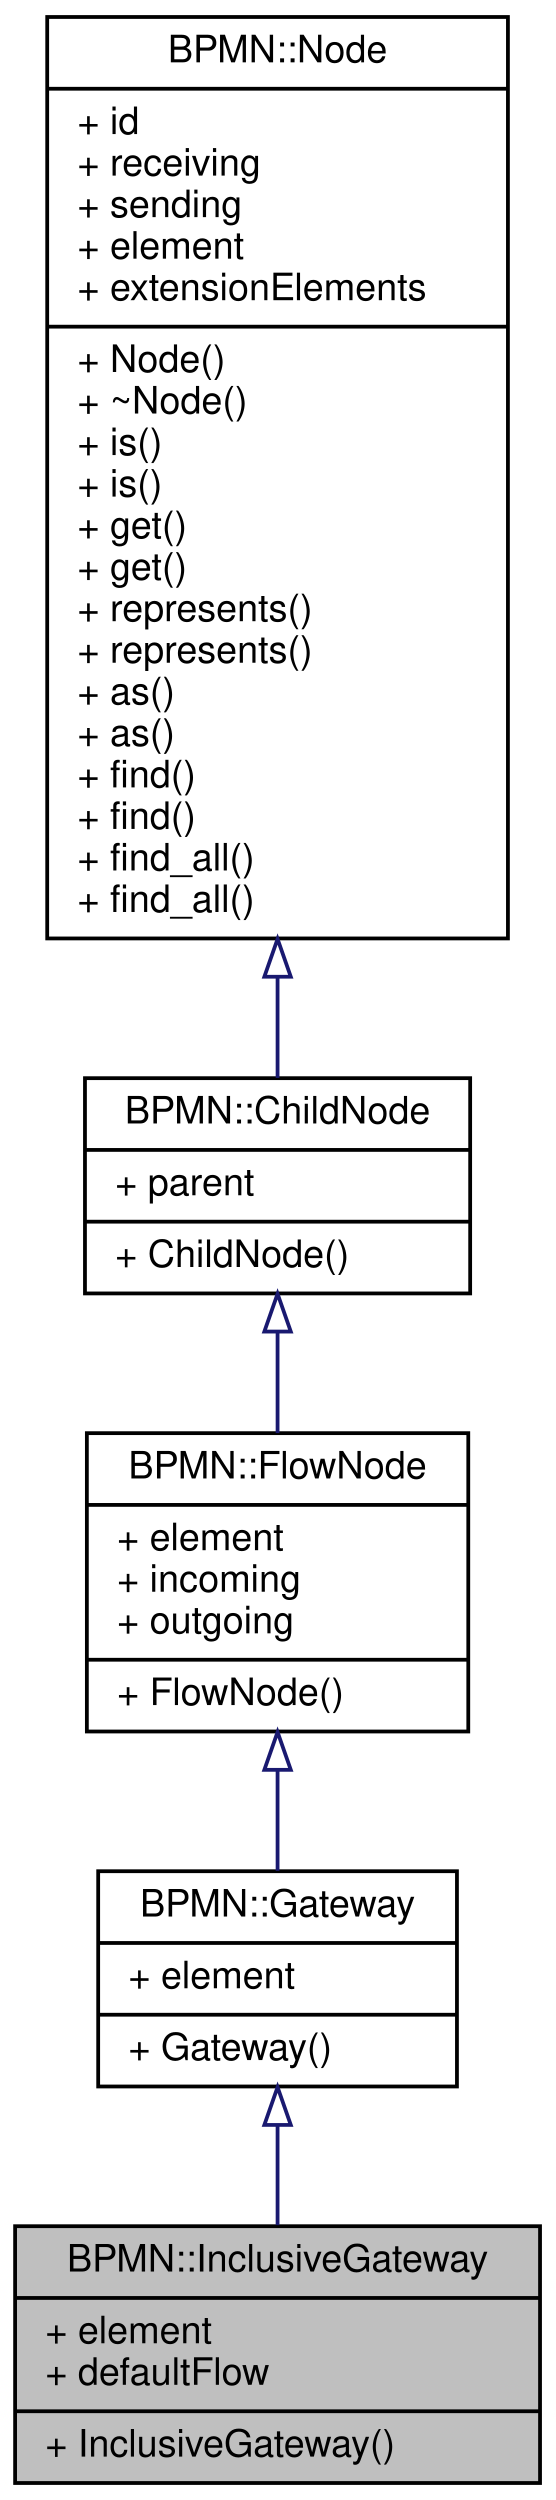
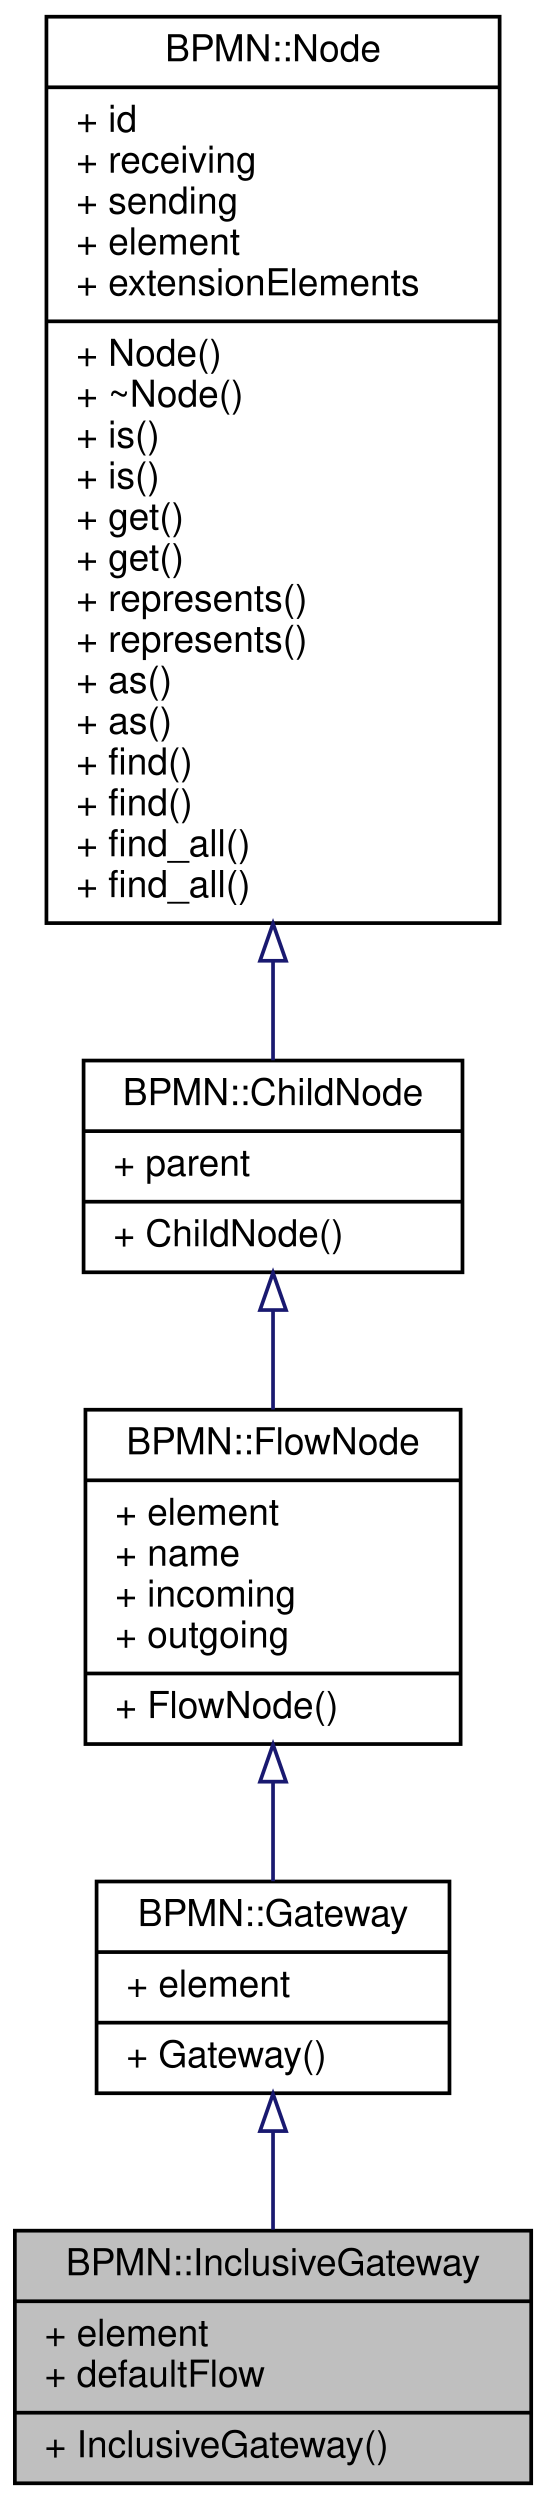
- <svg xmlns="http://www.w3.org/2000/svg" xmlns:xlink="http://www.w3.org/1999/xlink" width="147pt" height="662pt" viewBox="0.00 0.00 147.00 662.00">
-   <g id="graph0" class="graph" transform="scale(1 1) rotate(0) translate(4 658)">
+ <svg xmlns="http://www.w3.org/2000/svg" xmlns:xlink="http://www.w3.org/1999/xlink" width="147pt" height="673pt" viewBox="0.00 0.00 147.00 673.00">
+   <g id="graph0" class="graph" transform="scale(1 1) rotate(0) translate(4 669)">
    <g id="node1" class="node">
      <g id="a_node1">
        <a xlink:title=" ">
          <polygon fill="#bfbfbf" stroke="black" points="0,-0.5 0,-68.5 139,-68.5 139,-0.5 0,-0.5" />
          <text text-anchor="middle" x="69.5" y="-56.5" font-family="Helvetica,sans-Serif" font-size="10.00">BPMN::InclusiveGateway</text>
          <polyline fill="none" stroke="black" points="0,-49.5 139,-49.5 " />
          <text text-anchor="start" x="8" y="-37.5" font-family="Helvetica,sans-Serif" font-size="10.00">+ element</text>
          <text text-anchor="start" x="8" y="-26.5" font-family="Helvetica,sans-Serif" font-size="10.00">+ defaultFlow</text>
          <polyline fill="none" stroke="black" points="0,-19.5 139,-19.5 " />
          <text text-anchor="start" x="8" y="-7.5" font-family="Helvetica,sans-Serif" font-size="10.00">+ InclusiveGateway()</text>
        </a>
      </g>
    </g>
    <g id="node2" class="node">
      <g id="a_node2">
        <a xlink:href="classBPMN_1_1Gateway.html" target="_top" xlink:title=" ">
          <polygon fill="none" stroke="black" points="22,-105.5 22,-162.5 117,-162.5 117,-105.5 22,-105.5" />
          <text text-anchor="middle" x="69.5" y="-150.5" font-family="Helvetica,sans-Serif" font-size="10.00">BPMN::Gateway</text>
          <polyline fill="none" stroke="black" points="22,-143.5 117,-143.5 " />
          <text text-anchor="start" x="30" y="-131.5" font-family="Helvetica,sans-Serif" font-size="10.00">+ element</text>
          <polyline fill="none" stroke="black" points="22,-124.5 117,-124.5 " />
          <text text-anchor="start" x="30" y="-112.5" font-family="Helvetica,sans-Serif" font-size="10.00">+ Gateway()</text>
        </a>
      </g>
    </g>
    <g id="edge1" class="edge">
      <path fill="none" stroke="midnightblue" d="M69.5,-95.06C69.5,-86.39 69.5,-77.24 69.5,-68.79" />
      <polygon fill="none" stroke="midnightblue" points="66,-95.32 69.5,-105.32 73,-95.32 66,-95.32" />
    </g>
    <g id="node3" class="node">
      <g id="a_node3">
        <a xlink:href="classBPMN_1_1FlowNode.html" target="_top" xlink:title="Represents a flow node in a BPMN process.">
-           <polygon fill="none" stroke="black" points="19,-199.5 19,-278.5 120,-278.5 120,-199.5 19,-199.5" />
-           <text text-anchor="middle" x="69.5" y="-266.5" font-family="Helvetica,sans-Serif" font-size="10.00">BPMN::FlowNode</text>
-           <polyline fill="none" stroke="black" points="19,-259.5 120,-259.5 " />
-           <text text-anchor="start" x="27" y="-247.5" font-family="Helvetica,sans-Serif" font-size="10.00">+ element</text>
+           <polygon fill="none" stroke="black" points="19,-199.5 19,-289.5 120,-289.5 120,-199.5 19,-199.5" />
+           <text text-anchor="middle" x="69.5" y="-277.5" font-family="Helvetica,sans-Serif" font-size="10.00">BPMN::FlowNode</text>
+           <polyline fill="none" stroke="black" points="19,-270.5 120,-270.5 " />
+           <text text-anchor="start" x="27" y="-258.5" font-family="Helvetica,sans-Serif" font-size="10.00">+ element</text>
+           <text text-anchor="start" x="27" y="-247.5" font-family="Helvetica,sans-Serif" font-size="10.00">+ name</text>
          <text text-anchor="start" x="27" y="-236.5" font-family="Helvetica,sans-Serif" font-size="10.00">+ incoming</text>
          <text text-anchor="start" x="27" y="-225.5" font-family="Helvetica,sans-Serif" font-size="10.00">+ outgoing</text>
          <polyline fill="none" stroke="black" points="19,-218.5 120,-218.5 " />
          <text text-anchor="start" x="27" y="-206.5" font-family="Helvetica,sans-Serif" font-size="10.00">+ FlowNode()</text>
        </a>
      </g>
    </g>
    <g id="edge2" class="edge">
-       <path fill="none" stroke="midnightblue" d="M69.5,-189.16C69.5,-180.04 69.5,-170.81 69.5,-162.61" />
-       <polygon fill="none" stroke="midnightblue" points="66,-189.35 69.5,-199.35 73,-189.35 66,-189.35" />
+       <path fill="none" stroke="midnightblue" d="M69.5,-189.35C69.5,-180.07 69.5,-170.79 69.5,-162.59" />
+       <polygon fill="none" stroke="midnightblue" points="66,-189.37 69.5,-199.37 73,-189.37 66,-189.37" />
    </g>
    <g id="node4" class="node">
      <g id="a_node4">
        <a xlink:href="classBPMN_1_1ChildNode.html" target="_top" xlink:title="Represents a node in a BPMN process that has a parent.">
-           <polygon fill="none" stroke="black" points="18.5,-315.5 18.5,-372.5 120.5,-372.5 120.5,-315.5 18.5,-315.5" />
-           <text text-anchor="middle" x="69.5" y="-360.5" font-family="Helvetica,sans-Serif" font-size="10.00">BPMN::ChildNode</text>
-           <polyline fill="none" stroke="black" points="18.5,-353.5 120.5,-353.5 " />
-           <text text-anchor="start" x="26.5" y="-341.5" font-family="Helvetica,sans-Serif" font-size="10.00">+ parent</text>
-           <polyline fill="none" stroke="black" points="18.5,-334.5 120.5,-334.5 " />
-           <text text-anchor="start" x="26.5" y="-322.5" font-family="Helvetica,sans-Serif" font-size="10.00">+ ChildNode()</text>
+           <polygon fill="none" stroke="black" points="18.5,-326.5 18.5,-383.5 120.5,-383.5 120.5,-326.5 18.5,-326.5" />
+           <text text-anchor="middle" x="69.5" y="-371.5" font-family="Helvetica,sans-Serif" font-size="10.00">BPMN::ChildNode</text>
+           <polyline fill="none" stroke="black" points="18.5,-364.5 120.5,-364.5 " />
+           <text text-anchor="start" x="26.5" y="-352.5" font-family="Helvetica,sans-Serif" font-size="10.00">+ parent</text>
+           <polyline fill="none" stroke="black" points="18.5,-345.5 120.5,-345.5 " />
+           <text text-anchor="start" x="26.5" y="-333.5" font-family="Helvetica,sans-Serif" font-size="10.00">+ ChildNode()</text>
        </a>
      </g>
    </g>
    <g id="edge3" class="edge">
-       <path fill="none" stroke="midnightblue" d="M69.5,-305.16C69.5,-296.47 69.5,-287.23 69.5,-278.52" />
-       <polygon fill="none" stroke="midnightblue" points="66,-305.4 69.5,-315.4 73,-305.4 66,-305.4" />
+       <path fill="none" stroke="midnightblue" d="M69.5,-316.21C69.5,-307.61 69.5,-298.39 69.5,-289.55" />
+       <polygon fill="none" stroke="midnightblue" points="66,-316.34 69.5,-326.34 73,-316.34 66,-316.34" />
    </g>
    <g id="node5" class="node">
      <g id="a_node5">
        <a xlink:href="classBPMN_1_1Node.html" target="_top" xlink:title="Represents a node in a BPMN process.">
-           <polygon fill="none" stroke="black" points="8.5,-409.5 8.5,-653.5 130.5,-653.5 130.5,-409.5 8.5,-409.5" />
-           <text text-anchor="middle" x="69.5" y="-641.5" font-family="Helvetica,sans-Serif" font-size="10.00">BPMN::Node</text>
-           <polyline fill="none" stroke="black" points="8.5,-634.5 130.5,-634.5 " />
-           <text text-anchor="start" x="16.5" y="-622.5" font-family="Helvetica,sans-Serif" font-size="10.00">+ id</text>
-           <text text-anchor="start" x="16.5" y="-611.5" font-family="Helvetica,sans-Serif" font-size="10.00">+ receiving</text>
-           <text text-anchor="start" x="16.5" y="-600.5" font-family="Helvetica,sans-Serif" font-size="10.00">+ sending</text>
-           <text text-anchor="start" x="16.5" y="-589.5" font-family="Helvetica,sans-Serif" font-size="10.00">+ element</text>
-           <text text-anchor="start" x="16.5" y="-578.5" font-family="Helvetica,sans-Serif" font-size="10.00">+ extensionElements</text>
-           <polyline fill="none" stroke="black" points="8.5,-571.5 130.5,-571.5 " />
-           <text text-anchor="start" x="16.5" y="-559.5" font-family="Helvetica,sans-Serif" font-size="10.00">+ Node()</text>
-           <text text-anchor="start" x="16.5" y="-548.5" font-family="Helvetica,sans-Serif" font-size="10.00">+ ~Node()</text>
+           <polygon fill="none" stroke="black" points="8.5,-420.5 8.5,-664.5 130.5,-664.5 130.5,-420.5 8.5,-420.5" />
+           <text text-anchor="middle" x="69.5" y="-652.5" font-family="Helvetica,sans-Serif" font-size="10.00">BPMN::Node</text>
+           <polyline fill="none" stroke="black" points="8.5,-645.5 130.5,-645.5 " />
+           <text text-anchor="start" x="16.5" y="-633.5" font-family="Helvetica,sans-Serif" font-size="10.00">+ id</text>
+           <text text-anchor="start" x="16.5" y="-622.5" font-family="Helvetica,sans-Serif" font-size="10.00">+ receiving</text>
+           <text text-anchor="start" x="16.5" y="-611.5" font-family="Helvetica,sans-Serif" font-size="10.00">+ sending</text>
+           <text text-anchor="start" x="16.5" y="-600.5" font-family="Helvetica,sans-Serif" font-size="10.00">+ element</text>
+           <text text-anchor="start" x="16.5" y="-589.5" font-family="Helvetica,sans-Serif" font-size="10.00">+ extensionElements</text>
+           <polyline fill="none" stroke="black" points="8.5,-582.5 130.5,-582.5 " />
+           <text text-anchor="start" x="16.5" y="-570.5" font-family="Helvetica,sans-Serif" font-size="10.00">+ Node()</text>
+           <text text-anchor="start" x="16.5" y="-559.5" font-family="Helvetica,sans-Serif" font-size="10.00">+ ~Node()</text>
+           <text text-anchor="start" x="16.5" y="-548.5" font-family="Helvetica,sans-Serif" font-size="10.00">+ is()</text>
          <text text-anchor="start" x="16.5" y="-537.5" font-family="Helvetica,sans-Serif" font-size="10.00">+ is()</text>
-           <text text-anchor="start" x="16.5" y="-526.5" font-family="Helvetica,sans-Serif" font-size="10.00">+ is()</text>
+           <text text-anchor="start" x="16.5" y="-526.5" font-family="Helvetica,sans-Serif" font-size="10.00">+ get()</text>
          <text text-anchor="start" x="16.5" y="-515.5" font-family="Helvetica,sans-Serif" font-size="10.00">+ get()</text>
-           <text text-anchor="start" x="16.5" y="-504.5" font-family="Helvetica,sans-Serif" font-size="10.00">+ get()</text>
+           <text text-anchor="start" x="16.5" y="-504.5" font-family="Helvetica,sans-Serif" font-size="10.00">+ represents()</text>
          <text text-anchor="start" x="16.5" y="-493.5" font-family="Helvetica,sans-Serif" font-size="10.00">+ represents()</text>
-           <text text-anchor="start" x="16.5" y="-482.5" font-family="Helvetica,sans-Serif" font-size="10.00">+ represents()</text>
+           <text text-anchor="start" x="16.5" y="-482.5" font-family="Helvetica,sans-Serif" font-size="10.00">+ as()</text>
          <text text-anchor="start" x="16.5" y="-471.5" font-family="Helvetica,sans-Serif" font-size="10.00">+ as()</text>
-           <text text-anchor="start" x="16.5" y="-460.5" font-family="Helvetica,sans-Serif" font-size="10.00">+ as()</text>
+           <text text-anchor="start" x="16.5" y="-460.5" font-family="Helvetica,sans-Serif" font-size="10.00">+ find()</text>
          <text text-anchor="start" x="16.5" y="-449.5" font-family="Helvetica,sans-Serif" font-size="10.00">+ find()</text>
-           <text text-anchor="start" x="16.5" y="-438.5" font-family="Helvetica,sans-Serif" font-size="10.00">+ find()</text>
+           <text text-anchor="start" x="16.5" y="-438.5" font-family="Helvetica,sans-Serif" font-size="10.00">+ find_all()</text>
          <text text-anchor="start" x="16.5" y="-427.5" font-family="Helvetica,sans-Serif" font-size="10.00">+ find_all()</text>
-           <text text-anchor="start" x="16.5" y="-416.5" font-family="Helvetica,sans-Serif" font-size="10.00">+ find_all()</text>
        </a>
      </g>
    </g>
    <g id="edge4" class="edge">
-       <path fill="none" stroke="midnightblue" d="M69.5,-399.34C69.5,-389.53 69.5,-380.42 69.5,-372.57" />
-       <polygon fill="none" stroke="midnightblue" points="66,-399.36 69.5,-409.36 73,-399.36 66,-399.36" />
+       <path fill="none" stroke="midnightblue" d="M69.5,-410.34C69.5,-400.53 69.5,-391.42 69.5,-383.57" />
+       <polygon fill="none" stroke="midnightblue" points="66,-410.36 69.5,-420.36 73,-410.36 66,-410.36" />
    </g>
  </g>
</svg>
